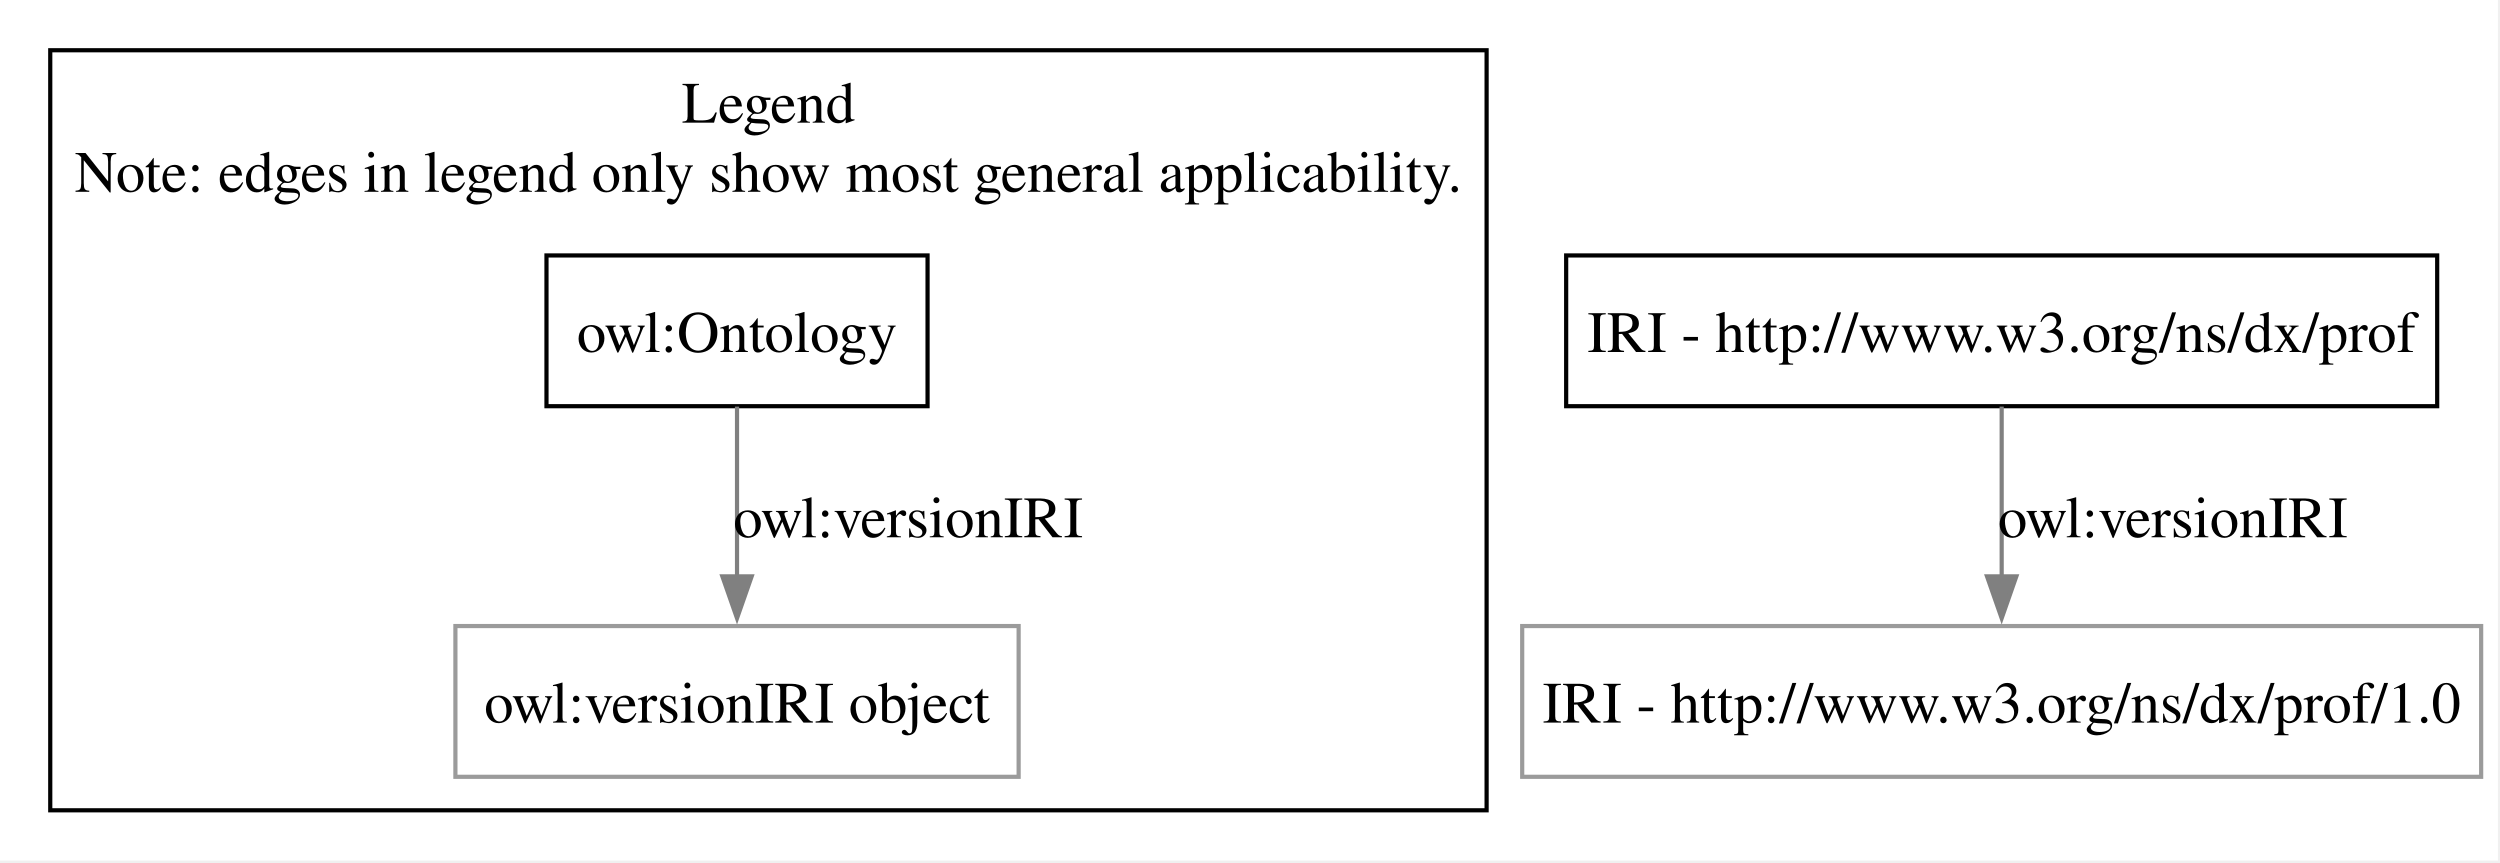
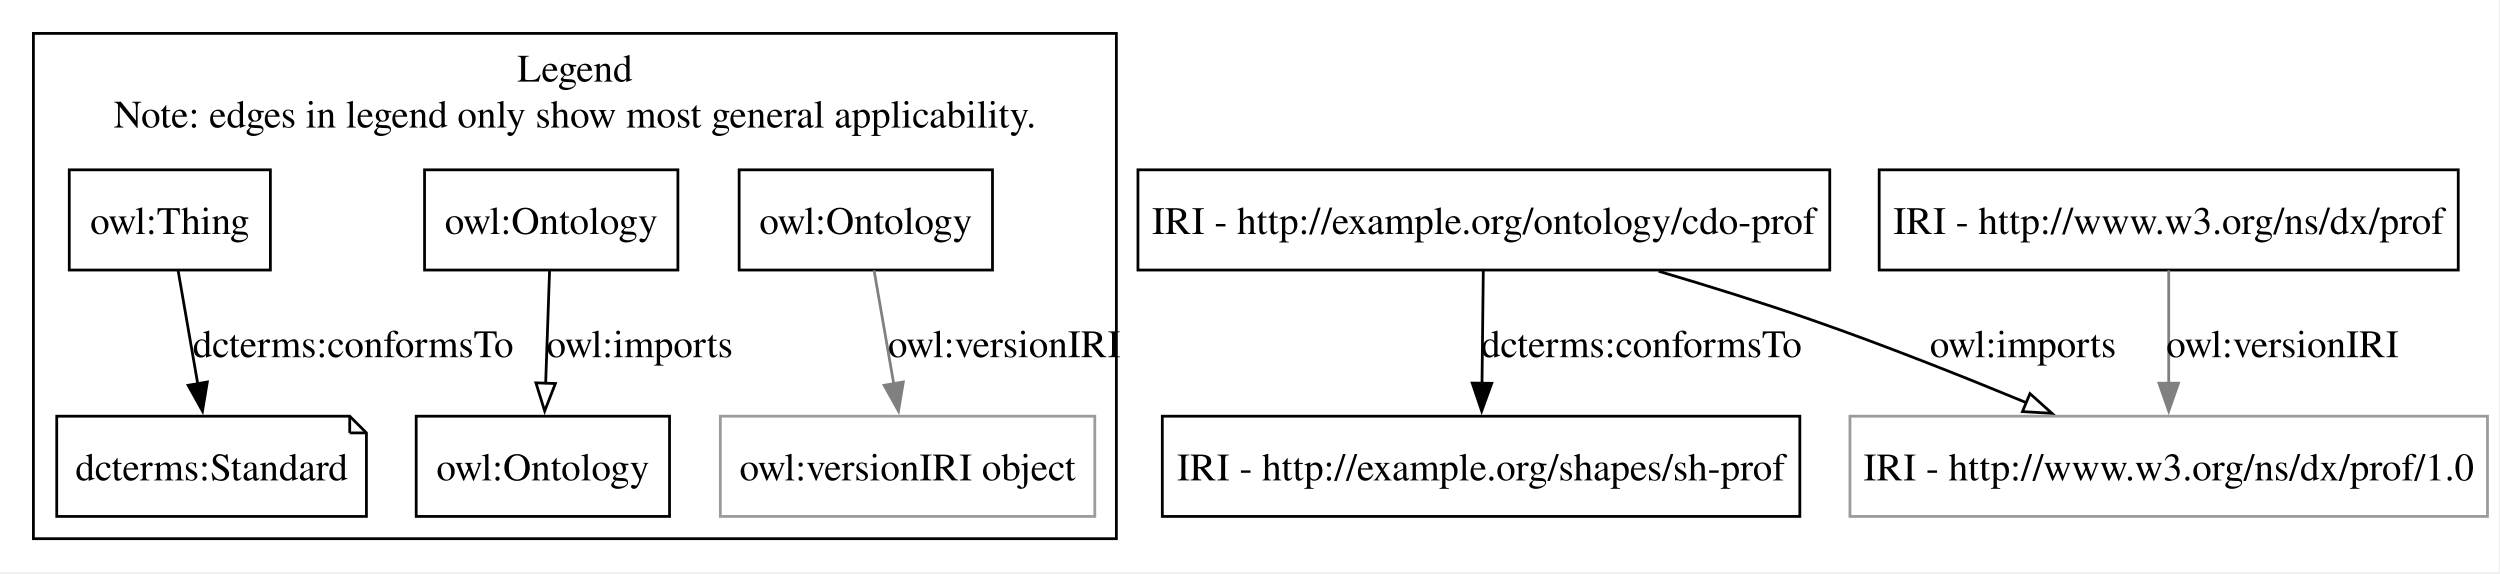
- <svg xmlns="http://www.w3.org/2000/svg" width="597pt" height="206pt" viewBox="0.00 0.00 597.00 206.00">
+ <svg xmlns="http://www.w3.org/2000/svg" width="898pt" height="206pt" viewBox="0.00 0.00 898.00 206.00">
  <g id="graph0" class="graph" transform="scale(1 1) rotate(0) translate(4 201.5)">
-     <polygon fill="white" stroke="none" points="-4,4 -4,-201.5 592.5,-201.5 592.5,4 -4,4" />
+     <polygon fill="white" stroke="none" points="-4,4 -4,-201.5 893.5,-201.5 893.5,4 -4,4" />
    <g id="clust1" class="cluster">
-       <polygon fill="none" stroke="black" points="8,-8 8,-189.5 351,-189.5 351,-8 8,-8" />
-       <text xml:space="preserve" text-anchor="middle" x="179.5" y="-172.2" font-family="Times,serif" font-size="14.00">Legend</text>
-       <text xml:space="preserve" text-anchor="middle" x="179.5" y="-155.7" font-family="Times,serif" font-size="14.00">Note: edges in legend only show most general applicability.</text>
+       <polygon fill="none" stroke="black" points="8,-8 8,-189.5 397,-189.5 397,-8 8,-8" />
+       <text xml:space="preserve" text-anchor="middle" x="202.5" y="-172.2" font-family="Times,serif" font-size="14.00">Legend</text>
+       <text xml:space="preserve" text-anchor="middle" x="202.5" y="-155.7" font-family="Times,serif" font-size="14.00">Note: edges in legend only show most general applicability.</text>
    </g>
    <g id="node1" class="node">
-       <polygon fill="none" stroke="black" points="217.5,-140.5 126.5,-140.5 126.5,-104.5 217.5,-104.5 217.5,-140.5" />
-       <text xml:space="preserve" text-anchor="middle" x="172" y="-117.45" font-family="Times,serif" font-size="14.00">owl:Ontology</text>
+       <polygon fill="none" stroke="black" points="93.12,-140.5 20.88,-140.5 20.88,-104.5 93.12,-104.5 93.12,-140.5" />
+       <text xml:space="preserve" text-anchor="middle" x="57" y="-117.45" font-family="Times,serif" font-size="14.00">owl:Thing</text>
    </g>
    <g id="node2" class="node">
-       <polygon fill="none" stroke="#9b9b9b" points="239.25,-52 104.75,-52 104.75,-16 239.25,-16 239.25,-52" />
-       <text xml:space="preserve" text-anchor="middle" x="172" y="-28.95" font-family="Times,serif" font-size="14.00">owl:versionIRI object</text>
+       <polygon fill="none" stroke="black" points="121.62,-52 16.38,-52 16.38,-16 127.62,-16 127.62,-46 121.62,-52" />
+       <polyline fill="none" stroke="black" points="121.62,-52 121.62,-46" />
+       <polyline fill="none" stroke="black" points="127.62,-46 121.62,-46" />
+       <text xml:space="preserve" text-anchor="middle" x="72" y="-28.95" font-family="Times,serif" font-size="14.00">dcterms:Standard</text>
    </g>
    <g id="edge1" class="edge">
-       <path fill="none" stroke="gray" d="M172,-104.41C172,-92.76 172,-77.05 172,-63.52" />
-       <polygon fill="gray" stroke="gray" points="175.5,-63.86 172,-53.86 168.5,-63.86 175.5,-63.86" />
-       <text xml:space="preserve" text-anchor="middle" x="212.88" y="-73.2" font-family="Times,serif" font-size="14.00">owl:versionIRI</text>
+       <path fill="none" stroke="black" d="M59.96,-104.41C61.98,-92.76 64.71,-77.05 67.05,-63.52" />
+       <polygon fill="black" stroke="black" points="70.47,-64.29 68.73,-53.84 63.58,-63.1 70.47,-64.29" />
+       <text xml:space="preserve" text-anchor="middle" x="122.84" y="-73.2" font-family="Times,serif" font-size="14.00">dcterms:conformsTo</text>
    </g>
    <g id="node3" class="node">
-       <polygon fill="none" stroke="#9b9b9b" points="588.5,-52 359.5,-52 359.5,-16 588.5,-16 588.5,-52" />
-       <text xml:space="preserve" text-anchor="middle" x="474" y="-28.95" font-family="Times,serif" font-size="14.00">IRI - http://www.w3.org/ns/dx/prof/1.0</text>
+       <polygon fill="none" stroke="black" points="239.5,-140.5 148.5,-140.5 148.5,-104.5 239.5,-104.5 239.5,-140.5" />
+       <text xml:space="preserve" text-anchor="middle" x="194" y="-117.45" font-family="Times,serif" font-size="14.00">owl:Ontology</text>
    </g>
    <g id="node4" class="node">
-       <polygon fill="none" stroke="black" points="578,-140.5 370,-140.5 370,-104.5 578,-104.5 578,-140.5" />
-       <text xml:space="preserve" text-anchor="middle" x="474" y="-117.45" font-family="Times,serif" font-size="14.00">IRI - http://www.w3.org/ns/dx/prof</text>
+       <polygon fill="none" stroke="black" points="236.5,-52 145.5,-52 145.5,-16 236.5,-16 236.5,-52" />
+       <text xml:space="preserve" text-anchor="middle" x="191" y="-28.95" font-family="Times,serif" font-size="14.00">owl:Ontology</text>
    </g>
    <g id="edge2" class="edge">
-       <path fill="none" stroke="gray" d="M474,-104.41C474,-92.76 474,-77.05 474,-63.52" />
-       <polygon fill="gray" stroke="gray" points="477.5,-63.86 474,-53.86 470.5,-63.86 477.5,-63.86" />
-       <text xml:space="preserve" text-anchor="middle" x="514.88" y="-73.2" font-family="Times,serif" font-size="14.00">owl:versionIRI</text>
+       <path fill="none" stroke="black" d="M193.41,-104.41C193,-92.76 192.46,-77.05 191.99,-63.52" />
+       <polygon fill="none" stroke="black" points="195.5,-63.74 191.65,-53.86 188.5,-63.98 195.5,-63.74" />
+       <text xml:space="preserve" text-anchor="middle" x="225.77" y="-73.2" font-family="Times,serif" font-size="14.00">owl:imports</text>
+     </g>
+     <g id="node5" class="node">
+       <polygon fill="none" stroke="black" points="352.5,-140.5 261.5,-140.5 261.5,-104.5 352.5,-104.5 352.5,-140.5" />
+       <text xml:space="preserve" text-anchor="middle" x="307" y="-117.45" font-family="Times,serif" font-size="14.00">owl:Ontology</text>
+     </g>
+     <g id="node6" class="node">
+       <polygon fill="none" stroke="#9b9b9b" points="389.25,-52 254.75,-52 254.75,-16 389.25,-16 389.25,-52" />
+       <text xml:space="preserve" text-anchor="middle" x="322" y="-28.95" font-family="Times,serif" font-size="14.00">owl:versionIRI object</text>
+     </g>
+     <g id="edge3" class="edge">
+       <path fill="none" stroke="gray" d="M309.96,-104.41C311.98,-92.76 314.71,-77.05 317.05,-63.52" />
+       <polygon fill="gray" stroke="gray" points="320.47,-64.29 318.73,-53.84 313.58,-63.1 320.47,-64.29" />
+       <text xml:space="preserve" text-anchor="middle" x="356.72" y="-73.2" font-family="Times,serif" font-size="14.00">owl:versionIRI</text>
+     </g>
+     <g id="node7" class="node">
+       <polygon fill="none" stroke="#9b9b9b" points="889.5,-52 660.5,-52 660.5,-16 889.5,-16 889.5,-52" />
+       <text xml:space="preserve" text-anchor="middle" x="775" y="-28.95" font-family="Times,serif" font-size="14.00">IRI - http://www.w3.org/ns/dx/prof/1.0</text>
+     </g>
+     <g id="node8" class="node">
+       <polygon fill="none" stroke="black" points="653.25,-140.5 404.75,-140.5 404.75,-104.5 653.25,-104.5 653.25,-140.5" />
+       <text xml:space="preserve" text-anchor="middle" x="529" y="-117.45" font-family="Times,serif" font-size="14.00">IRI - http://example.org/ontology/cdo-prof</text>
+     </g>
+     <g id="edge5" class="edge">
+       <path fill="none" stroke="black" d="M591.82,-104.06C609.75,-98.76 629.24,-92.69 647,-86.5 672.69,-77.54 700.79,-66.39 724.1,-56.76" />
+       <polygon fill="none" stroke="black" points="725.16,-60.11 733.05,-53.04 722.47,-53.65 725.16,-60.11" />
+       <text xml:space="preserve" text-anchor="middle" x="722.66" y="-73.2" font-family="Times,serif" font-size="14.00">owl:imports</text>
+     </g>
+     <g id="node10" class="node">
+       <polygon fill="none" stroke="black" points="642.5,-52 413.5,-52 413.5,-16 642.5,-16 642.5,-52" />
+       <text xml:space="preserve" text-anchor="middle" x="528" y="-28.95" font-family="Times,serif" font-size="14.00">IRI - http://example.org/shapes/sh-prof</text>
+     </g>
+     <g id="edge4" class="edge">
+       <path fill="none" stroke="black" d="M528.8,-104.41C528.67,-92.76 528.49,-77.05 528.33,-63.52" />
+       <polygon fill="black" stroke="black" points="531.83,-63.82 528.22,-53.86 524.83,-63.9 531.83,-63.82" />
+       <text xml:space="preserve" text-anchor="middle" x="585.59" y="-73.2" font-family="Times,serif" font-size="14.00">dcterms:conformsTo</text>
+     </g>
+     <g id="node9" class="node">
+       <polygon fill="none" stroke="black" points="879,-140.5 671,-140.5 671,-104.5 879,-104.5 879,-140.5" />
+       <text xml:space="preserve" text-anchor="middle" x="775" y="-117.45" font-family="Times,serif" font-size="14.00">IRI - http://www.w3.org/ns/dx/prof</text>
+     </g>
+     <g id="edge6" class="edge">
+       <path fill="none" stroke="gray" d="M775,-104.41C775,-92.76 775,-77.05 775,-63.52" />
+       <polygon fill="gray" stroke="gray" points="778.5,-63.86 775,-53.86 771.5,-63.86 778.5,-63.86" />
+       <text xml:space="preserve" text-anchor="middle" x="815.88" y="-73.2" font-family="Times,serif" font-size="14.00">owl:versionIRI</text>
    </g>
  </g>
</svg>
